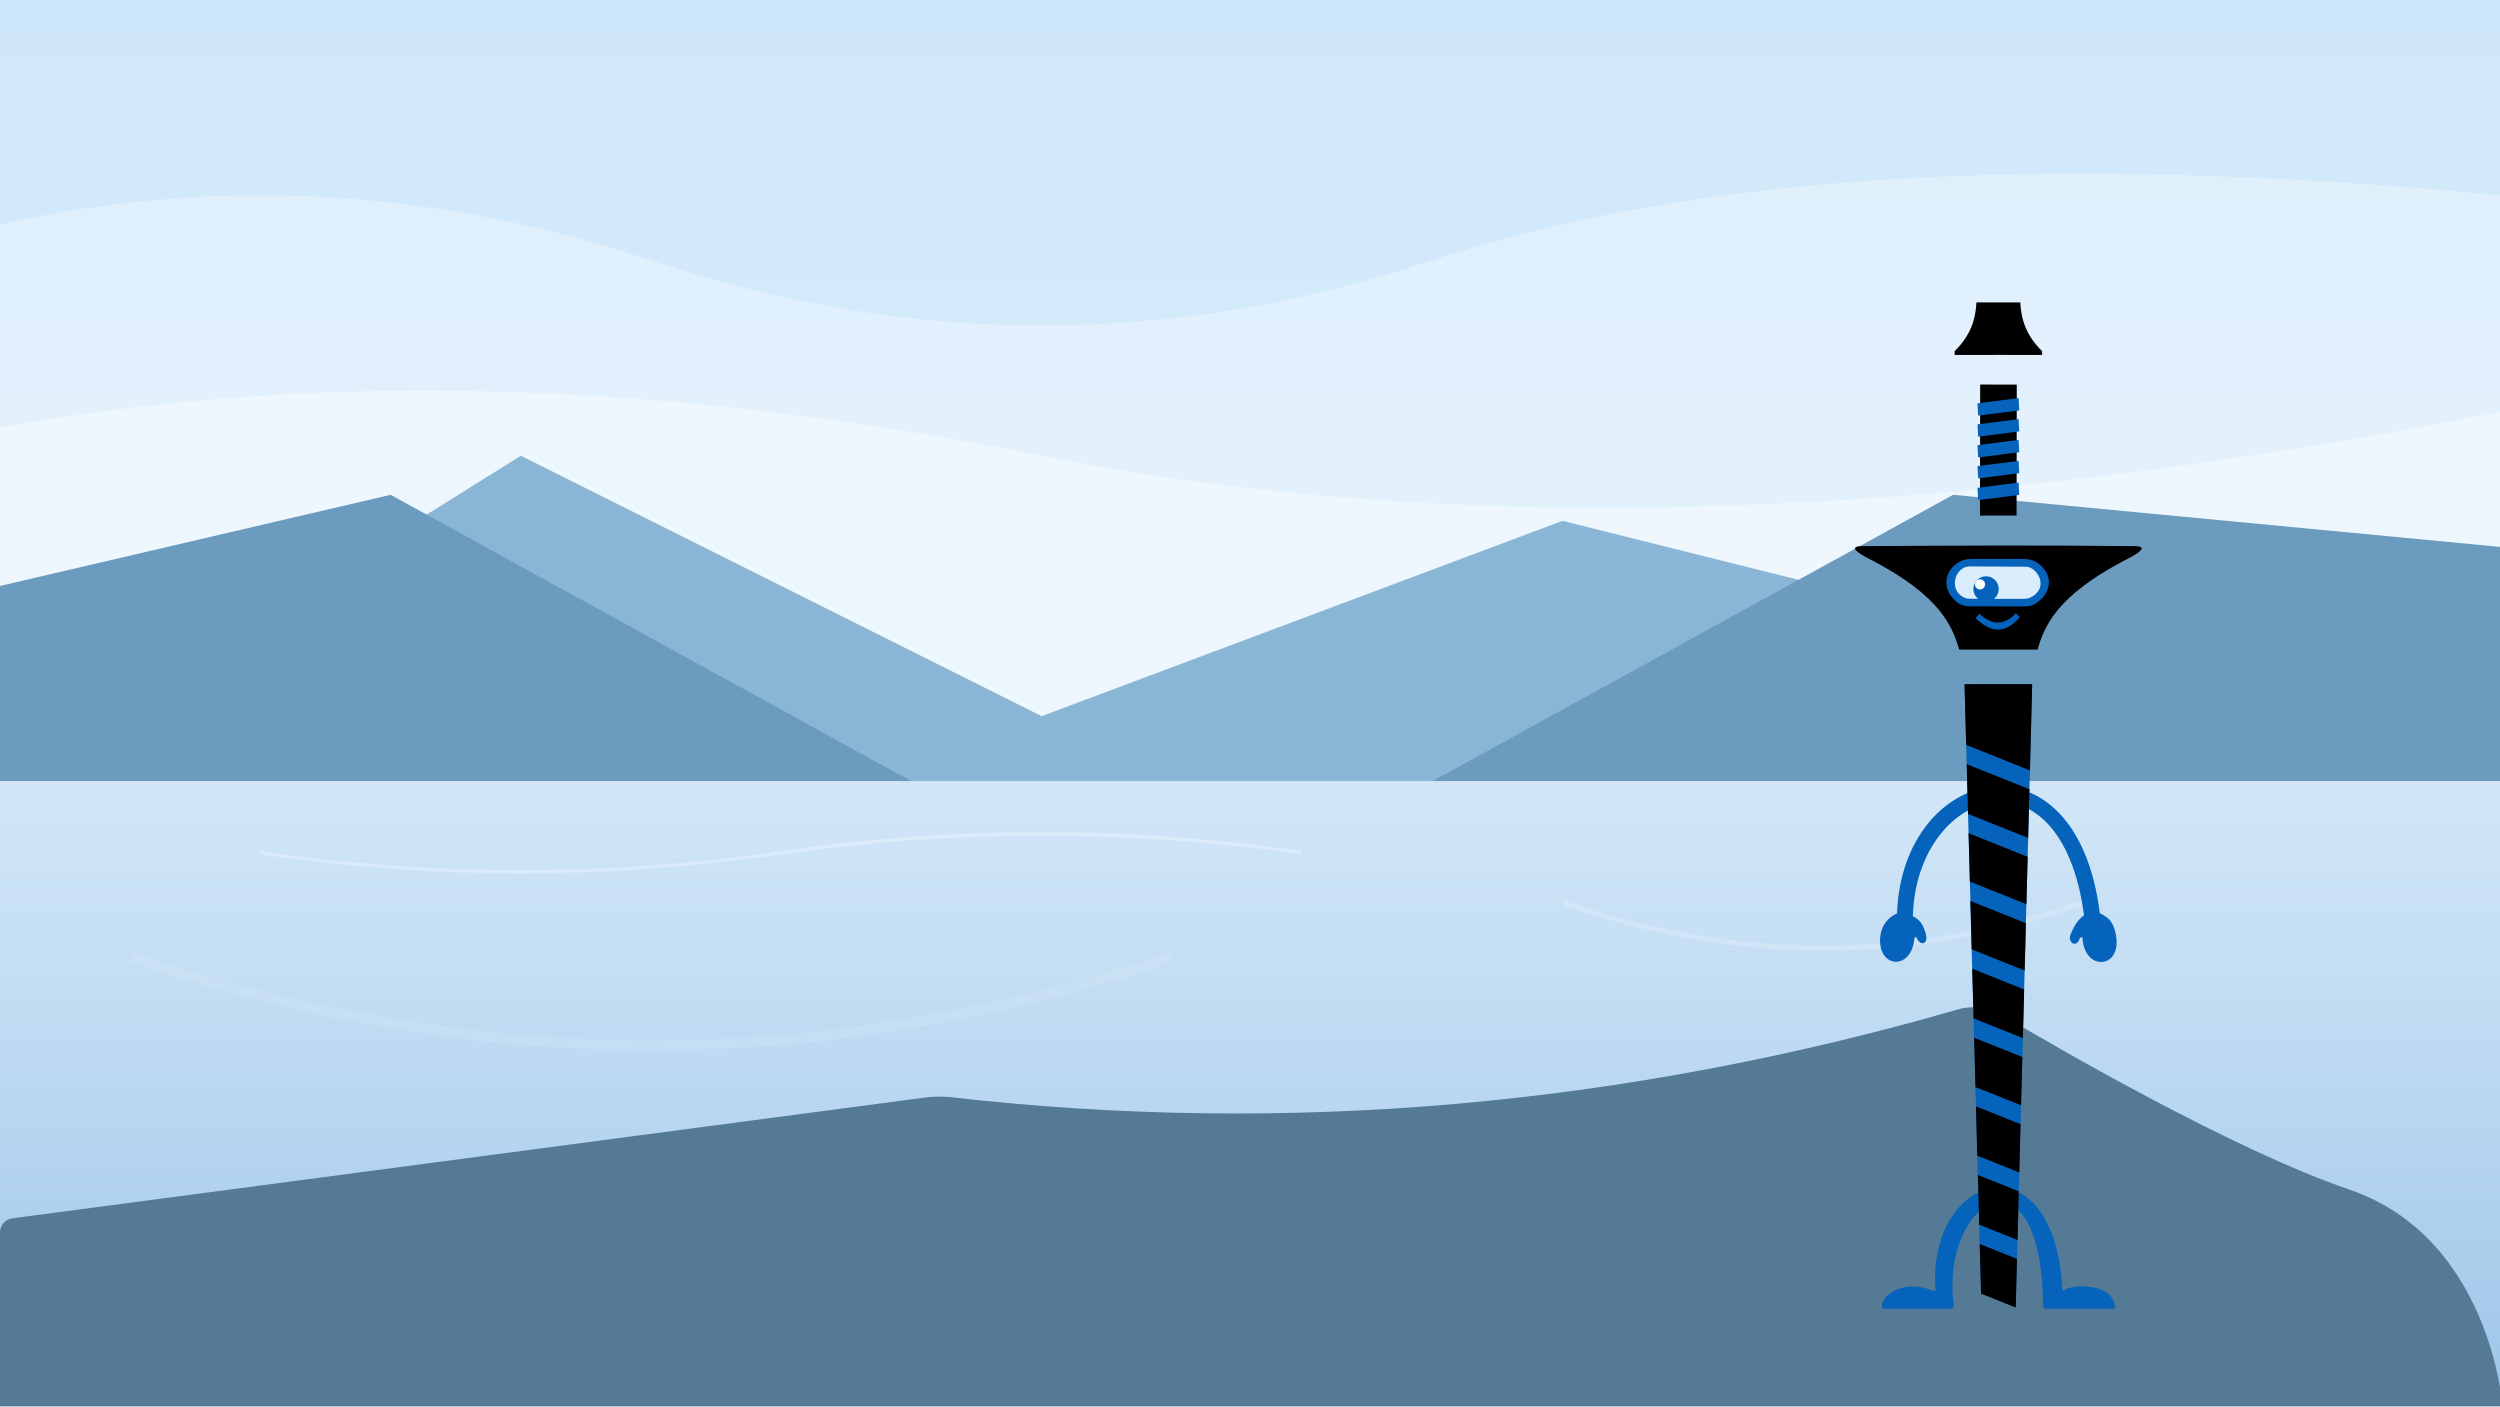
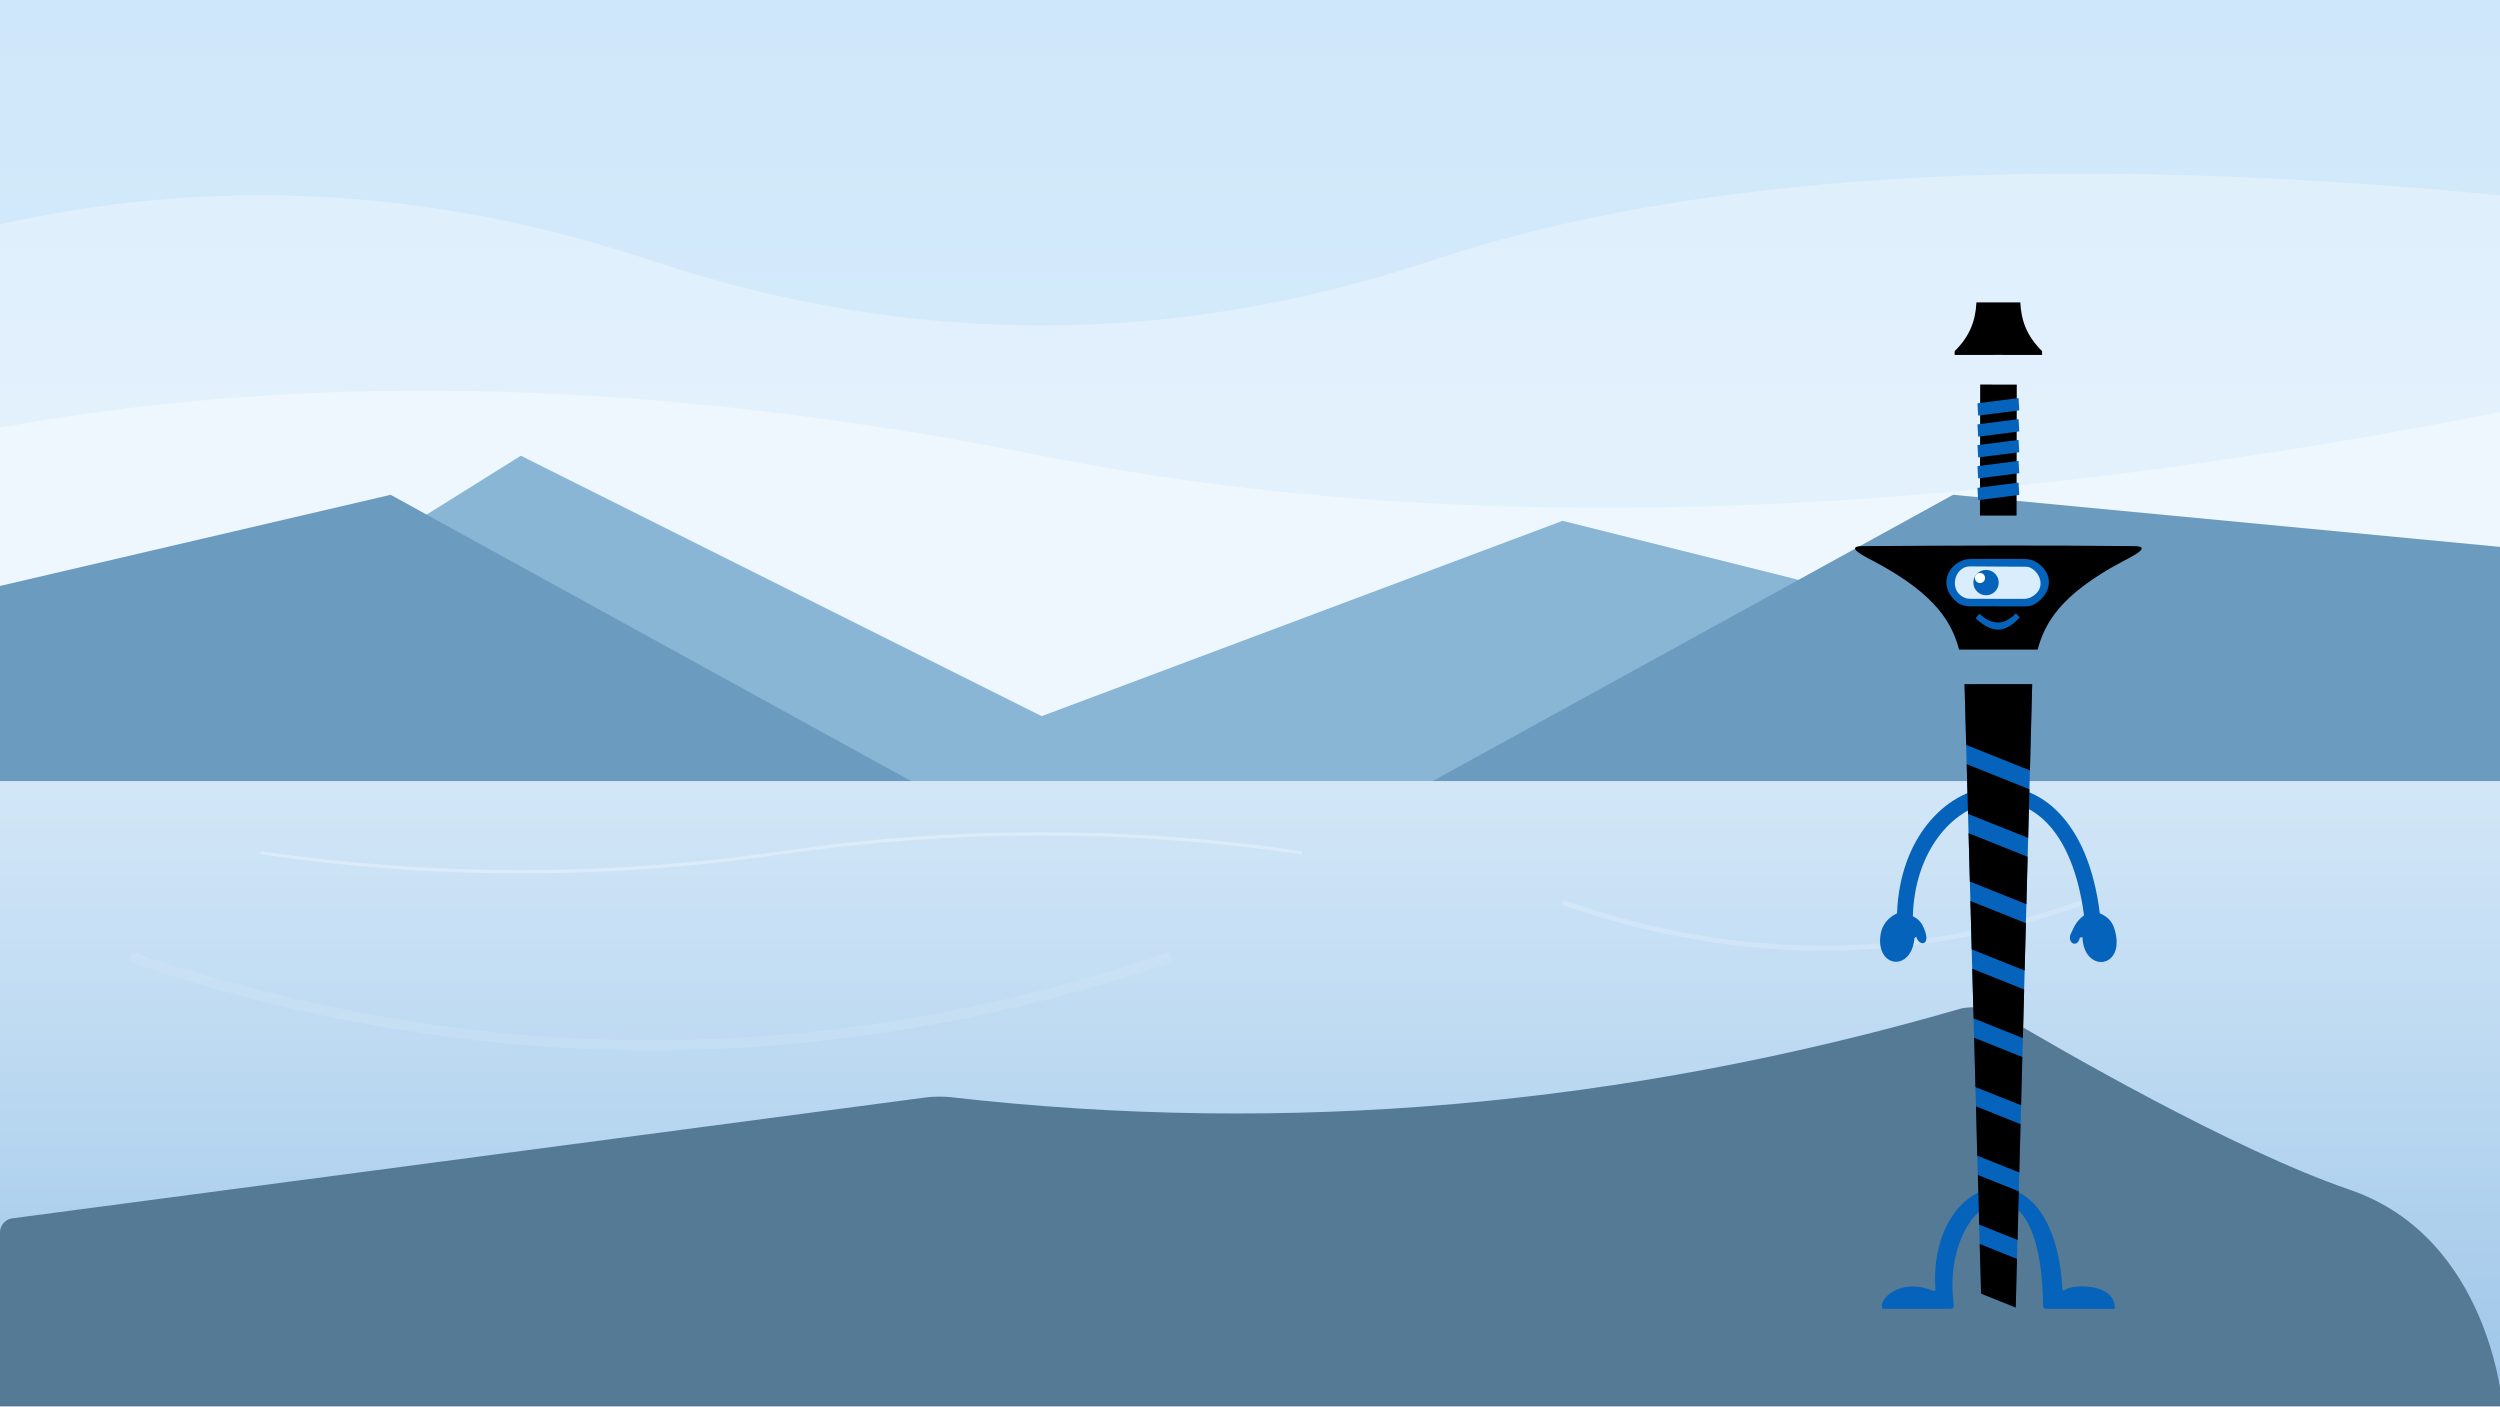
<svg xmlns="http://www.w3.org/2000/svg" width="1920" height="1080" viewBox="0 0 508 285.75" version="1.1" id="svg1" xml:space="preserve">
  <defs id="defs1">
    <linearGradient id="skyGradient" x1="0" y1="0" x2="0" y2="1073.313" gradientTransform="matrix(1.788854,0,0,0.559017,-3.832765,2.832602)" gradientUnits="userSpaceOnUse">
      <stop offset="0%" style="stop-color:#cfe7fa;stop-opacity:1" id="stop1" />
      <stop offset="100%" style="stop-color:#daeefc;stop-opacity:1" id="stop2" />
    </linearGradient>
    <linearGradient id="waterGradient" x1="0" y1="1200" x2="0" y2="2160" gradientTransform="matrix(2,0,0,0.5,-3.832765,2.832602)" gradientUnits="userSpaceOnUse">
      <stop offset="0%" style="stop-color:#b4d6f2;stop-opacity:1" id="stop3" />
      <stop offset="100%" style="stop-color:#9dc5e8;stop-opacity:1" id="stop4" />
    </linearGradient>
    <linearGradient id="mist" x1="0" y1="1200" x2="0" y2="2160" gradientTransform="matrix(2,0,0,0.5,-3.832765,2.832602)" gradientUnits="userSpaceOnUse">
      <stop offset="0%" style="stop-color:#ffffff;stop-opacity:0.4" id="stop5" />
      <stop offset="100%" style="stop-color:#ffffff;stop-opacity:0" id="stop6" />
    </linearGradient>
  </defs>
  <g id="layer1" transform="translate(26.45872,75.74964)">
    <g id="g1" transform="matrix(0.2645833,0,0,0.2645833,-25.44444,-76.498)" style="display:inline">
      <rect x="-3.833" y="2.833" width="1920" height="600" fill="url(#skyGradient)" id="rect6" style="fill:url(#skyGradient)" />
      <path d="m -103.833,202.833 q 300,-100 600,0 300,100 600,0 300,-100 820,-50 v 450 H -3.833 Z" fill="#ffffff" fill-opacity="0.3" id="path6" />
      <path d="m -103.833,352.833 q 400,-100 900,0 500,100 1200,-50 v 300 H -3.833 Z" fill="#ffffff" fill-opacity="0.4" id="path7" />
      <path d="m -3.833,602.833 400,-250 400,200 400,-150 400,100 320,-50 v 150 z" fill="#8ab6d6" id="path8" />
      <path d="m -3.833,602.833 v -150 l 300,-70 400,220 z" fill="#6c9bc0" id="path9" />
      <path d="m 1916.167,602.833 v -180 l -420,-40 -400,220 z" fill="#6c9bc0" id="path10" />
      <rect x="-3.833" y="602.833" width="1920" height="480" fill="url(#waterGradient)" id="rect10" style="fill:url(#waterGradient)" />
      <path d="M -3.833,602.833 H 1916.167 V 1082.833 H -3.833 Z" fill="url(#mist)" id="path11" style="fill:url(#mist)" />
      <path d="m 196.233,657.782 q 199.967,29.143 399.935,0 199.967,-29.143 399.935,0" fill="none" stroke="#ffffff" stroke-width="2.414" stroke-opacity="0.3" id="path12" />
      <path d="m 1196.496,695.947 q 199.672,70.125 399.343,0" fill="none" stroke="#ffffff" stroke-width="3.742" stroke-opacity="0.2" id="path13" />
      <path d="m 96.703,737.947 q 399.464,135.272 798.928,0" fill="none" stroke="#ffffff" stroke-width="7.797" stroke-opacity="0.1" id="path14" />
      <path d="m 1922,1080 c 0,0 -9.384,-129.335 -117.494,-166.318 -89.259,-30.534 -223.987,-108.591 -268.257,-134.885 -8.12,-4.823 -22.001,-6.605 -31.074,-3.981 -258.405,74.737 -516.809,97.336 -775.214,67.797 -5.088,-0.582 -13.326,-0.53 -18.403,0.142 C 477.436,873.739 243.314,904.723 9.193,935.707 4.116,936.378 0,941.075 0,946.196 V 1080 Z" fill="#547a96" id="path15" style="stroke-width:1.545" transform="translate(-3.832765,2.832602)" />
      <g id="g3" transform="matrix(3.864309,0,0,3.864309,1144.476,235.0587)" style="display:inline">
        <path style="display:inline;fill:#0563bb;stroke-width:0.798" d="m 109.524,200.011 c -0.497,0.022 -0.698,-0.445 -0.649,-0.618 -0.29,-33.131 -20.638,-20.907 -17.712,0 -0.006,0.351 -0.217,0.566 -0.591,0.63 l -13.569,-0.004 c -1.046,-1.928 3.585,-6.226 9.878,-3.624 h 0.621 c -1.71,-23.602 23.653,-30.698 25.243,-0.025 l 0.485,-0.012 c 0.503,-1.14 10.04,-1.875 9.913,3.657 z" id="path3" />
        <path style="display:inline;fill:#0563bb;fill-opacity:1;stroke-width:0.75" d="m 93.273,75.876 h 13.453 l -3.275,123.885 -6.894,-2.763 z" id="path16" />
        <path style="display:inline;fill:#0563bb;stroke-width:0.75" d="m 79.863,121.416 c -1.862,0.889 -2.919,2.3 -3.26,4.122 -1.092,6.733 6.127,7.634 6.727,0.795 l 0.353,-0.274 c 0.542,1.911 2.665,1.809 1.822,-0.859 -0.435,-1.235 -0.832,-2.4 -2.499,-3.2 0.677,-25.426 29.435,-34.747 34.02,-0.184 -1.706,1.239 -2.075,2.583 -2.733,3.904 -0.454,1.864 1.497,2.524 1.907,0.527 l 0.514,-0.085 c 0.253,7.266 8.771,6.307 6.368,-1.606 -0.585,-1.95 -1.742,-2.557 -2.926,-3.166 -4.605,-37.25 -39.2,-29.735 -40.293,0.026 z" id="path2" />
        <g id="g2" style="display:inline">
          <path id="path1" style="display:inline;fill:#000000;fill-opacity:1;fill-rule:evenodd;stroke:none;stroke-width:0.362" d="M 93.275 75.877 L 93.606 87.944 L 106.277 93.018 L 106.724 75.875 Z M 106.178 96.77 L 93.711 91.78 L 93.972 101.66 L 105.918 106.433 Z M 105.816 110.188 L 94.08 105.49 L 94.338 115.11 L 105.573 119.61 Z M 105.471 123.378 L 94.443 118.973 L 94.704 128.589 L 105.225 132.787 Z M 105.127 136.563 L 94.809 132.431 L 95.079 142.306 L 104.87 146.22 Z M 104.767 149.987 L 95.184 146.145 L 95.447 155.954 L 104.52 159.565 Z M 104.413 163.332 L 95.552 159.784 L 95.8 169.586 L 104.162 172.921 Z M 104.068 176.684 L 95.931 173.426 L 96.19 183.285 L 103.816 186.34 Z M 103.705 190.103 L 96.294 187.136 L 96.565 197.003 L 103.452 199.76 Z M 73.644,48.438 C 73.337,48.44,72.837,48.435,72.529,48.454 C 72.135,48.478,71.876,48.536,71.723,48.62 C 70.653,49.206,74.108,50.846,75.336,51.499 C 88.031,58.244,90.819,64.004,92.199,69.005 C 97.4,68.999,102.601,69.008,107.801,69.01 C 109.181,64.01,111.969,58.244,124.664,51.499 C 125.892,50.846,129.347,49.206,128.277,48.62 C 128.124,48.536,127.865,48.478,127.471,48.454 C 127.163,48.435,126.663,48.44,126.355,48.438 C 108.694,48.242,91.306,48.331,73.644,48.438 Z M 96.389 16.331 L 103.66 16.339 L 103.617 42.373 L 96.343 42.379 C 96.331 42.309 96.347 33.626 96.389 16.331 Z M 95.641,0.002 C 95.459,3.436,94.511,6.533,91.316,9.693 L 91.314,10.451 C 97.107,10.427,102.899,10.438,108.691,10.447 L 108.689,9.689 C 105.493,6.53,104.543,3.434,104.359,0 Z" />
          <path id="shape5-2-6-3-2" style="display:inline;fill:#0563bb;fill-opacity:1;fill-rule:evenodd;stroke:none;stroke-width:0.167" d="m 95.984,34.985 -0.135,-2.443 8.167,-1.04 0.135,2.443 z m 0,-4.172 -0.135,-2.443 8.167,-1.04 0.135,2.443 z m -2e-5,-4.128 -0.135,-2.443 8.167,-1.04 0.135,2.443 z m 0,-4.184 -0.135,-2.443 8.167,-1.04 0.135,2.443 z m 2e-5,16.8 -0.135,-2.443 8.167,-1.04 0.135,2.443 z" />
        </g>
        <path id="path5-6" style="display:inline;fill:#d9edfd;fill-opacity:1;stroke-width:0.709" d="M 95.267 51.173 C 94.816 51.173 94.087 51.22 93.658 51.357 C 90.39 52.398 88.778 56.601 92.544 59.433 C 93.074 59.831 94.088 60.081 94.75 60.079 C 98.194 60.071 101.772 60.081 105.269 60.082 C 105.744 60.082 106.485 59.93 106.895 59.69 C 110.271 57.715 110.753 53.796 107.051 51.644 C 106.551 51.353 105.643 51.176 105.064 51.175 Z" />
        <path style="display:inline;fill:#0563bb;stroke-width:0.75" d="M 96.224 61.894 L 95.478 62.769 C 98.118 65.252 100.931 66.354 104.258 62.585 L 103.471 61.812 C 99.925 65.562 96.921 62.416 96.224 61.894 Z" id="path4" />
-         <g id="g18" transform="translate(-2.855469)">
+         <g id="g18" transform="translate(-2.855469,-1.273824)">
          <circle style="display:inline;fill:#0563bb;fill-opacity:1;stroke-width:0.689" id="path15-9" cx="100.408" cy="56.962" r="2.52" />
          <circle style="display:inline;fill:#ffffff;fill-opacity:1;stroke-width:0.768" id="path14-1" cx="99.206" cy="56.042" r="1.008" />
        </g>
        <path transform="translate(0,-1.60323)" id="path5" style="display:inline;fill:#0563bb;stroke-width:0.75" d="M 93.149 52.789 C 89.692 53.89 87.987 58.337 91.971 61.332 C 92.531 61.753 93.604 62.018 94.305 62.016 C 97.948 62.007 101.732 62.017 105.431 62.019 C 105.933 62.019 106.717 61.858 107.15 61.605 C 110.722 59.515 111.232 55.369 107.316 53.092 C 106.787 52.784 105.828 52.597 105.215 52.597 L 94.852 52.595 C 94.375 52.595 93.603 52.645 93.149 52.789 ZM 105.952 54.197 C 108.113 54.752 109.938 58.521 106.373 60.261 C 106.025 60.431 105.412 60.532 105.024 60.531 L 94.491 60.516 C 94.186 60.516 93.697 60.46 93.412 60.35 C 90.275 59.137 91.027 54.884 93.622 54.166 C 93.901 54.089 94.373 54.075 94.663 54.077 L 105.395 54.142 C 105.55 54.143 105.802 54.158 105.952 54.197 Z" />
      </g>
    </g>
  </g>
</svg>
